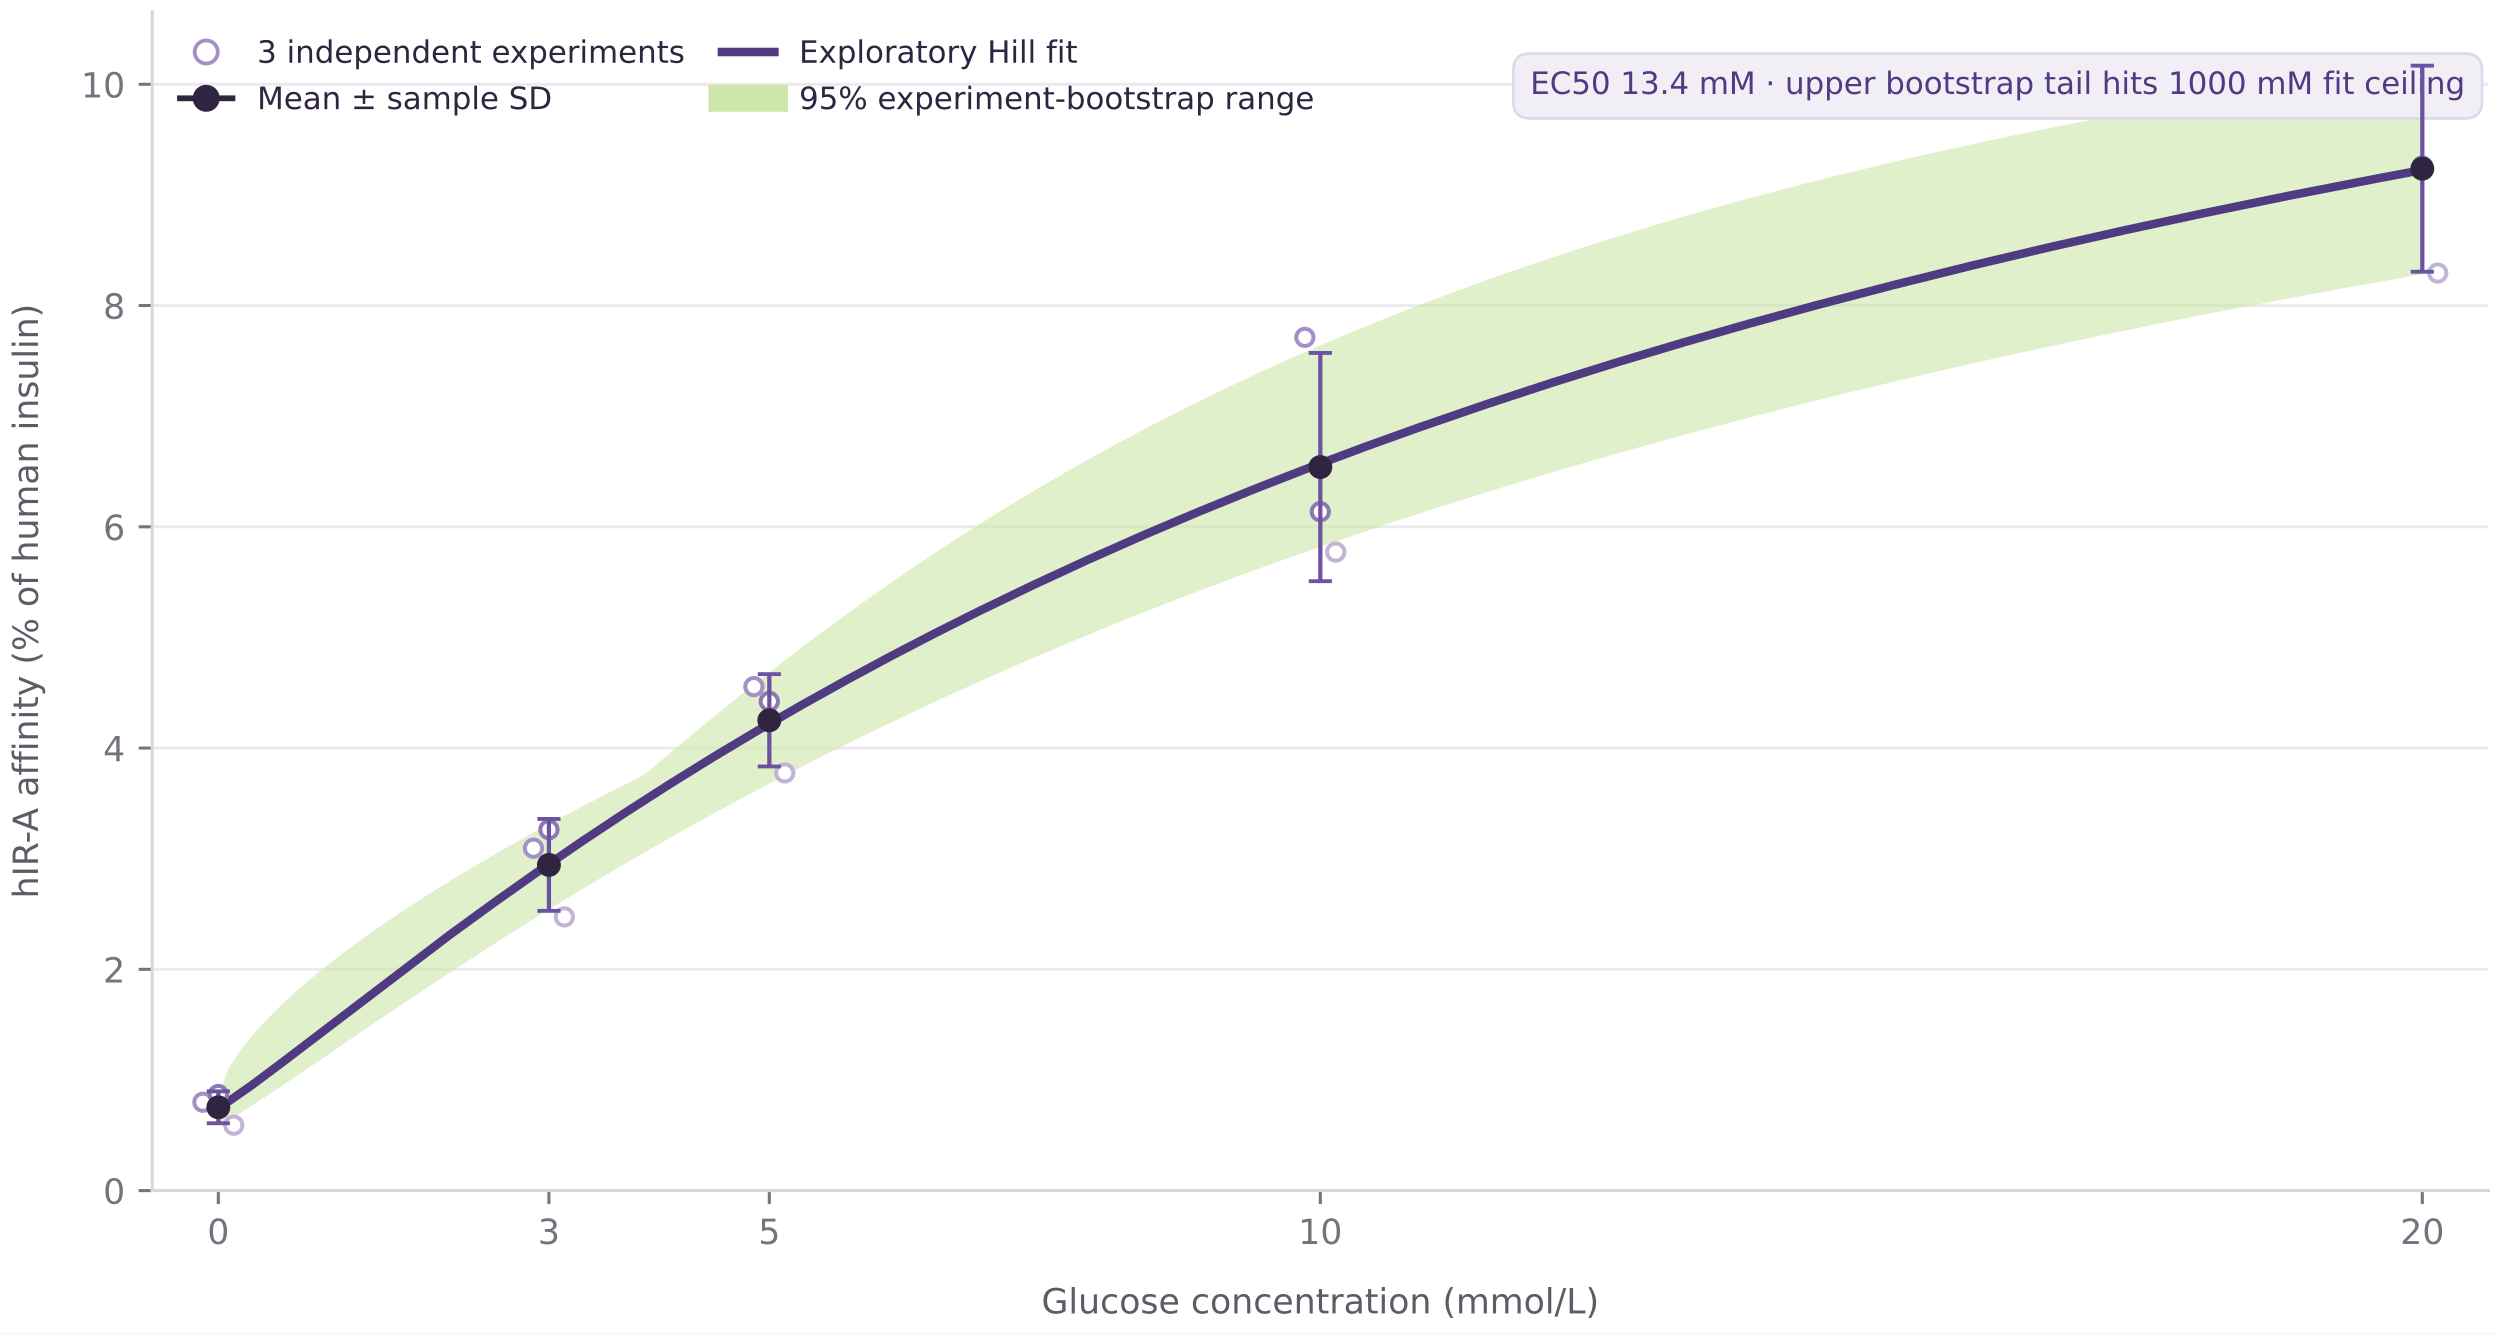
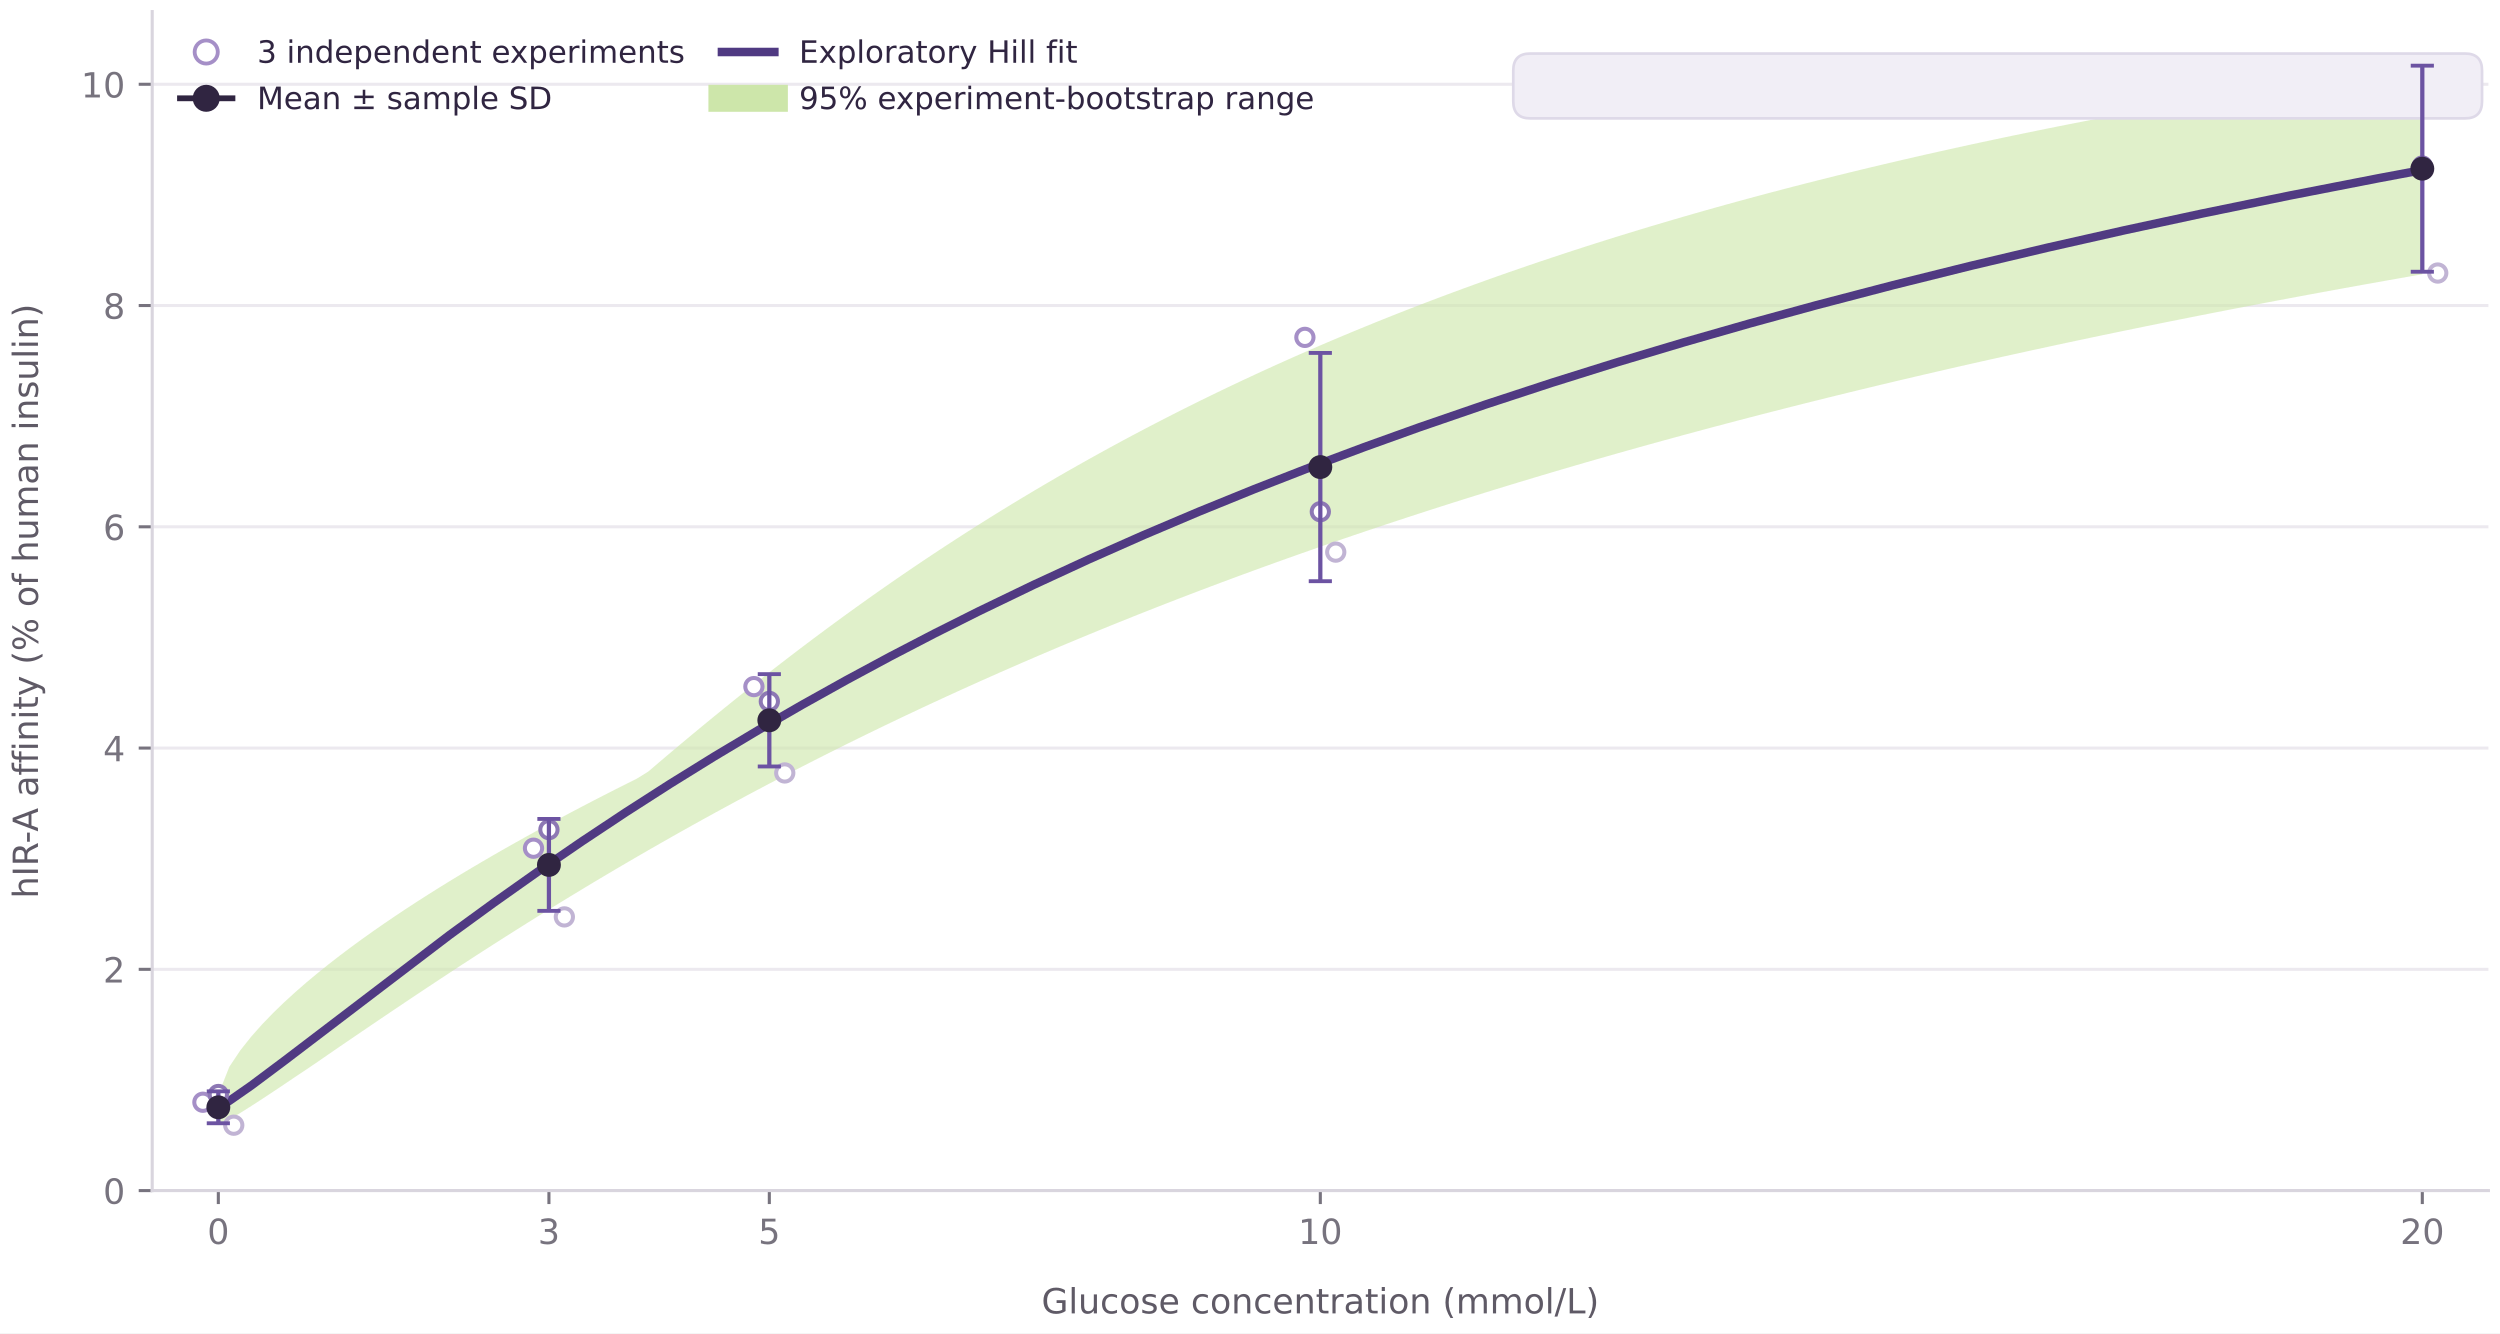
<svg xmlns="http://www.w3.org/2000/svg" xmlns:xlink="http://www.w3.org/1999/xlink" width="648pt" height="345.6pt" viewBox="0 0 648 345.6" version="1.1">
  <defs>
    <style type="text/css">*{stroke-linejoin: round; stroke-linecap: butt}</style>
  </defs>
  <g id="figure_1">
    <g id="patch_1">
      <path d="M 0 345.6  L 648 345.6  L 648 0  L 0 0  z " style="fill: #ffffff" />
    </g>
    <g id="axes_1">
      <g id="patch_2">
        <path d="M 39.453 308.599  L 645 308.599  L 645 3  L 39.453 3  z " style="fill: #ffffff" />
      </g>
      <g id="matplotlib.axis_1">
        <g id="xtick_1">
          <g id="line2d_1">
            <defs>
              <path id="mf215eca66f" d="M 0 0  L 0 3.5  " style="stroke: #77737e; stroke-width: 0.8" />
            </defs>
            <g>
              <use xlink:href="#mf215eca66f" x="56.592" y="308.599" style="fill: #77737e; stroke: #77737e; stroke-width: 0.8" />
            </g>
          </g>
          <g id="text_1">
            <text style="font-size: 9px; font-family: 'DejaVu Sans'; text-anchor: middle; fill: #77737e" x="56.592" y="322.437" transform="rotate(-0 56.59155 322.4369)">0</text>
          </g>
        </g>
        <g id="xtick_2">
          <g id="line2d_2">
            <g>
              <use xlink:href="#mf215eca66f" x="142.282" y="308.599" style="fill: #77737e; stroke: #77737e; stroke-width: 0.8" />
            </g>
          </g>
          <g id="text_2">
            <text style="font-size: 9px; font-family: 'DejaVu Sans'; text-anchor: middle; fill: #77737e" x="142.282" y="322.437" transform="rotate(-0 142.2821 322.4369)">3</text>
          </g>
        </g>
        <g id="xtick_3">
          <g id="line2d_3">
            <g>
              <use xlink:href="#mf215eca66f" x="199.409" y="308.599" style="fill: #77737e; stroke: #77737e; stroke-width: 0.8" />
            </g>
          </g>
          <g id="text_3">
            <text style="font-size: 9px; font-family: 'DejaVu Sans'; text-anchor: middle; fill: #77737e" x="199.409" y="322.437" transform="rotate(-0 199.4091 322.4369)">5</text>
          </g>
        </g>
        <g id="xtick_4">
          <g id="line2d_4">
            <g>
              <use xlink:href="#mf215eca66f" x="342.227" y="308.599" style="fill: #77737e; stroke: #77737e; stroke-width: 0.8" />
            </g>
          </g>
          <g id="text_4">
            <text style="font-size: 9px; font-family: 'DejaVu Sans'; text-anchor: middle; fill: #77737e" x="342.227" y="322.437" transform="rotate(-0 342.2266 322.4369)">10</text>
          </g>
        </g>
        <g id="xtick_5">
          <g id="line2d_5">
            <g>
              <use xlink:href="#mf215eca66f" x="627.862" y="308.599" style="fill: #77737e; stroke: #77737e; stroke-width: 0.8" />
            </g>
          </g>
          <g id="text_5">
            <text style="font-size: 9px; font-family: 'DejaVu Sans'; text-anchor: middle; fill: #77737e" x="627.862" y="322.437" transform="rotate(-0 627.8617 322.4369)">20</text>
          </g>
        </g>
        <g id="text_6">
          <text style="font-size: 9px; font-family: 'DejaVu Sans'; text-anchor: middle; fill: #5f5a66" x="342.227" y="340.438" transform="rotate(-0 342.2266 340.4377)">Glucose concentration (mmol/L)</text>
        </g>
      </g>
      <g id="matplotlib.axis_2">
        <g id="ytick_1">
          <g id="line2d_6">
            <path d="M 39.453 308.599  L 645 308.599  " clip-path="url(#p04931f12ed)" style="fill: none; stroke: #ece9ef; stroke-width: 0.8; stroke-linecap: square" />
          </g>
          <g id="line2d_7">
            <defs>
              <path id="m787b7d1486" d="M 0 0  L -3.5 0  " style="stroke: #77737e; stroke-width: 0.8" />
            </defs>
            <g>
              <use xlink:href="#m787b7d1486" x="39.453" y="308.599" style="fill: #77737e; stroke: #77737e; stroke-width: 0.8" />
            </g>
          </g>
          <g id="text_7">
            <text style="font-size: 9px; font-family: 'DejaVu Sans'; text-anchor: end; fill: #77737e" x="32.453" y="312.018" transform="rotate(-0 32.45344 312.018)">0</text>
          </g>
        </g>
        <g id="ytick_2">
          <g id="line2d_8">
            <path d="M 39.453 251.249  L 645 251.249  " clip-path="url(#p04931f12ed)" style="fill: none; stroke: #ece9ef; stroke-width: 0.8; stroke-linecap: square" />
          </g>
          <g id="line2d_9">
            <g>
              <use xlink:href="#m787b7d1486" x="39.453" y="251.249" style="fill: #77737e; stroke: #77737e; stroke-width: 0.8" />
            </g>
          </g>
          <g id="text_8">
            <text style="font-size: 9px; font-family: 'DejaVu Sans'; text-anchor: end; fill: #77737e" x="32.453" y="254.668" transform="rotate(-0 32.45344 254.6677)">2</text>
          </g>
        </g>
        <g id="ytick_3">
          <g id="line2d_10">
            <path d="M 39.453 193.899  L 645 193.899  " clip-path="url(#p04931f12ed)" style="fill: none; stroke: #ece9ef; stroke-width: 0.8; stroke-linecap: square" />
          </g>
          <g id="line2d_11">
            <g>
              <use xlink:href="#m787b7d1486" x="39.453" y="193.899" style="fill: #77737e; stroke: #77737e; stroke-width: 0.8" />
            </g>
          </g>
          <g id="text_9">
            <text style="font-size: 9px; font-family: 'DejaVu Sans'; text-anchor: end; fill: #77737e" x="32.453" y="197.317" transform="rotate(-0 32.45344 197.3175)">4</text>
          </g>
        </g>
        <g id="ytick_4">
          <g id="line2d_12">
            <path d="M 39.453 136.548  L 645 136.548  " clip-path="url(#p04931f12ed)" style="fill: none; stroke: #ece9ef; stroke-width: 0.8; stroke-linecap: square" />
          </g>
          <g id="line2d_13">
            <g>
              <use xlink:href="#m787b7d1486" x="39.453" y="136.548" style="fill: #77737e; stroke: #77737e; stroke-width: 0.8" />
            </g>
          </g>
          <g id="text_10">
            <text style="font-size: 9px; font-family: 'DejaVu Sans'; text-anchor: end; fill: #77737e" x="32.453" y="139.967" transform="rotate(-0 32.45344 139.9672)">6</text>
          </g>
        </g>
        <g id="ytick_5">
          <g id="line2d_14">
            <path d="M 39.453 79.198  L 645 79.198  " clip-path="url(#p04931f12ed)" style="fill: none; stroke: #ece9ef; stroke-width: 0.8; stroke-linecap: square" />
          </g>
          <g id="line2d_15">
            <g>
              <use xlink:href="#m787b7d1486" x="39.453" y="79.198" style="fill: #77737e; stroke: #77737e; stroke-width: 0.8" />
            </g>
          </g>
          <g id="text_11">
            <text style="font-size: 9px; font-family: 'DejaVu Sans'; text-anchor: end; fill: #77737e" x="32.453" y="82.617" transform="rotate(-0 32.45344 82.6169)">8</text>
          </g>
        </g>
        <g id="ytick_6">
          <g id="line2d_16">
            <path d="M 39.453 21.848  L 645 21.848  " clip-path="url(#p04931f12ed)" style="fill: none; stroke: #ece9ef; stroke-width: 0.8; stroke-linecap: square" />
          </g>
          <g id="line2d_17">
            <g>
              <use xlink:href="#m787b7d1486" x="39.453" y="21.848" style="fill: #77737e; stroke: #77737e; stroke-width: 0.8" />
            </g>
          </g>
          <g id="text_12">
            <text style="font-size: 9px; font-family: 'DejaVu Sans'; text-anchor: end; fill: #77737e" x="32.453" y="25.267" transform="rotate(-0 32.45344 25.26663)">10</text>
          </g>
        </g>
        <g id="text_13">
          <text style="font-size: 9px; font-family: 'DejaVu Sans'; text-anchor: middle; fill: #5f5a66" x="9.839" y="155.8" transform="rotate(-90 9.838834 155.7996)">hIR-A affinity (% of human insulin)</text>
        </g>
      </g>
      <g id="FillBetweenPolyCollection_1">
        <defs>
          <path id="mf04b20cd0d" d="M 56.592 -61.904  L 56.592 -53.948  L 59.448 -55.428  L 62.304 -57.139  L 65.161 -58.937  L 68.017 -60.789  L 70.873 -62.675  L 73.73 -64.585  L 76.586 -66.512  L 79.442 -68.409  L 82.299 -70.349  L 85.155 -72.326  L 88.011 -74.288  L 90.868 -76.235  L 93.724 -78.179  L 96.58 -80.118  L 99.437 -82.051  L 102.293 -83.977  L 105.15 -85.895  L 108.006 -87.804  L 110.862 -89.704  L 113.719 -91.594  L 116.575 -93.473  L 119.431 -95.342  L 122.288 -97.198  L 125.144 -99.044  L 128 -100.877  L 130.857 -102.698  L 133.713 -104.506  L 136.569 -106.302  L 139.426 -108.085  L 142.282 -109.855  L 145.138 -111.612  L 147.995 -113.355  L 150.851 -115.086  L 153.707 -116.803  L 156.564 -118.507  L 159.42 -120.198  L 162.277 -121.876  L 165.133 -123.54  L 167.989 -125.191  L 170.846 -126.828  L 173.702 -128.453  L 176.558 -130.064  L 179.415 -131.662  L 182.271 -133.247  L 185.127 -134.819  L 187.984 -136.378  L 190.84 -137.924  L 193.696 -139.458  L 196.553 -140.978  L 199.409 -142.486  L 202.265 -143.982  L 205.122 -145.465  L 207.978 -146.935  L 210.834 -148.393  L 213.691 -149.839  L 216.547 -151.273  L 219.404 -152.695  L 222.26 -154.105  L 225.116 -155.503  L 227.973 -156.89  L 230.829 -158.264  L 233.685 -159.628  L 236.542 -160.979  L 239.398 -162.32  L 242.254 -163.649  L 245.111 -164.967  L 247.967 -166.275  L 250.823 -167.571  L 253.68 -168.856  L 256.536 -170.131  L 259.392 -171.395  L 262.249 -172.649  L 265.105 -173.892  L 267.961 -175.125  L 270.818 -176.348  L 273.674 -177.56  L 276.531 -178.763  L 279.387 -179.955  L 282.243 -181.138  L 285.1 -182.311  L 287.956 -183.475  L 290.812 -184.629  L 293.669 -185.774  L 296.525 -186.909  L 299.381 -188.035  L 302.238 -189.152  L 305.094 -190.26  L 307.95 -191.359  L 310.807 -192.449  L 313.663 -193.53  L 316.519 -194.602  L 319.376 -195.666  L 322.232 -196.722  L 325.088 -197.769  L 327.945 -198.808  L 330.801 -199.838  L 333.658 -200.86  L 336.514 -201.875  L 339.37 -202.881  L 342.227 -203.879  L 345.083 -204.869  L 347.939 -205.852  L 350.796 -206.827  L 353.652 -207.795  L 356.508 -208.755  L 359.365 -209.707  L 362.221 -210.652  L 365.077 -211.59  L 367.934 -212.52  L 370.79 -213.444  L 373.646 -214.36  L 376.503 -215.27  L 379.359 -216.172  L 382.216 -217.067  L 385.072 -217.956  L 387.928 -218.838  L 390.785 -219.714  L 393.641 -220.583  L 396.497 -221.445  L 399.354 -222.301  L 402.21 -223.15  L 405.066 -223.993  L 407.923 -224.83  L 410.779 -225.661  L 413.635 -226.485  L 416.492 -227.304  L 419.348 -228.116  L 422.204 -228.923  L 425.061 -229.723  L 427.917 -230.518  L 430.773 -231.307  L 433.63 -232.09  L 436.486 -232.868  L 439.343 -233.64  L 442.199 -234.406  L 445.055 -235.167  L 447.912 -235.923  L 450.768 -236.673  L 453.624 -237.418  L 456.481 -238.157  L 459.337 -238.891  L 462.193 -239.62  L 465.05 -240.344  L 467.906 -241.063  L 470.762 -241.777  L 473.619 -242.486  L 476.475 -243.19  L 479.331 -243.889  L 482.188 -244.583  L 485.044 -245.272  L 487.9 -245.957  L 490.757 -246.637  L 493.613 -247.312  L 496.47 -247.983  L 499.326 -248.649  L 502.182 -249.31  L 505.039 -249.967  L 507.895 -250.62  L 510.751 -251.268  L 513.608 -251.912  L 516.464 -252.551  L 519.32 -253.186  L 522.177 -253.817  L 525.033 -254.444  L 527.889 -255.067  L 530.746 -255.685  L 533.602 -256.3  L 536.458 -256.91  L 539.315 -257.516  L 542.171 -258.119  L 545.027 -258.717  L 547.884 -259.312  L 550.74 -259.902  L 553.597 -260.489  L 556.453 -261.072  L 559.309 -261.652  L 562.166 -262.227  L 565.022 -262.799  L 567.878 -263.367  L 570.735 -263.932  L 573.591 -264.493  L 576.447 -265.05  L 579.304 -265.604  L 582.16 -266.154  L 585.016 -266.701  L 587.873 -267.245  L 590.729 -267.785  L 593.585 -268.322  L 596.442 -268.855  L 599.298 -269.385  L 602.155 -269.912  L 605.011 -270.435  L 607.867 -270.955  L 610.724 -271.473  L 613.58 -271.986  L 616.436 -272.497  L 619.293 -273.005  L 622.149 -273.509  L 625.005 -274.011  L 627.862 -274.509  L 627.862 -328.854  L 627.862 -328.854  L 625.005 -328.442  L 622.149 -328.025  L 619.293 -327.604  L 616.436 -327.18  L 613.58 -326.751  L 610.724 -326.318  L 607.867 -325.881  L 605.011 -325.44  L 602.155 -324.994  L 599.298 -324.545  L 596.442 -324.09  L 593.585 -323.632  L 590.729 -323.169  L 587.873 -322.701  L 585.016 -322.229  L 582.16 -321.752  L 579.304 -321.27  L 576.447 -320.783  L 573.591 -320.292  L 570.735 -319.796  L 567.878 -319.295  L 565.022 -318.788  L 562.166 -318.277  L 559.309 -317.76  L 556.453 -317.238  L 553.597 -316.711  L 550.74 -316.178  L 547.884 -315.64  L 545.027 -315.097  L 542.171 -314.548  L 539.315 -313.993  L 536.458 -313.432  L 533.602 -312.865  L 530.746 -312.293  L 527.889 -311.714  L 525.033 -311.13  L 522.177 -310.539  L 519.32 -309.942  L 516.464 -309.339  L 513.608 -308.729  L 510.751 -308.113  L 507.895 -307.49  L 505.039 -306.86  L 502.182 -306.224  L 499.326 -305.58  L 496.47 -304.93  L 493.613 -304.272  L 490.757 -303.608  L 487.9 -302.936  L 485.044 -302.257  L 482.188 -301.57  L 479.331 -300.876  L 476.475 -300.174  L 473.619 -299.464  L 470.762 -298.746  L 467.906 -298.02  L 465.05 -297.286  L 462.193 -296.544  L 459.337 -295.793  L 456.481 -295.034  L 453.624 -294.266  L 450.768 -293.49  L 447.912 -292.705  L 445.055 -291.91  L 442.199 -291.107  L 439.343 -290.294  L 436.486 -289.472  L 433.63 -288.64  L 430.773 -287.799  L 427.917 -286.948  L 425.061 -286.087  L 422.204 -285.215  L 419.348 -284.334  L 416.492 -283.442  L 413.635 -282.54  L 410.779 -281.627  L 407.923 -280.703  L 405.066 -279.768  L 402.21 -278.822  L 399.354 -277.865  L 396.497 -276.896  L 393.641 -275.916  L 390.785 -274.923  L 387.928 -273.919  L 385.072 -272.903  L 382.216 -271.874  L 379.359 -270.833  L 376.503 -269.779  L 373.646 -268.712  L 370.79 -267.632  L 367.934 -266.539  L 365.077 -265.433  L 362.221 -264.313  L 359.365 -263.179  L 356.508 -262.031  L 353.652 -260.869  L 350.796 -259.692  L 347.939 -258.501  L 345.083 -257.295  L 342.227 -256.074  L 339.37 -254.838  L 336.514 -253.587  L 333.658 -252.319  L 330.801 -251.036  L 327.945 -249.737  L 325.088 -248.422  L 322.232 -247.09  L 319.376 -245.742  L 316.519 -244.376  L 313.663 -242.994  L 310.807 -241.594  L 307.95 -240.176  L 305.094 -238.741  L 302.238 -237.288  L 299.381 -235.816  L 296.525 -234.326  L 293.669 -232.817  L 290.812 -231.29  L 287.956 -229.743  L 285.1 -228.177  L 282.243 -226.591  L 279.387 -224.986  L 276.531 -223.361  L 273.674 -221.715  L 270.818 -220.049  L 267.961 -218.363  L 265.105 -216.656  L 262.249 -214.928  L 259.392 -213.178  L 256.536 -211.408  L 253.68 -209.615  L 250.823 -207.802  L 247.967 -205.966  L 245.111 -204.109  L 242.254 -202.229  L 239.398 -200.327  L 236.542 -198.403  L 233.685 -196.456  L 230.829 -194.487  L 227.973 -192.495  L 225.116 -190.481  L 222.26 -188.444  L 219.404 -186.384  L 216.547 -184.302  L 213.691 -182.197  L 210.834 -180.07  L 207.978 -177.919  L 205.122 -175.747  L 202.265 -173.552  L 199.409 -171.335  L 196.553 -169.097  L 193.696 -166.836  L 190.84 -164.554  L 187.984 -162.252  L 185.127 -159.928  L 182.271 -157.584  L 179.415 -155.221  L 176.558 -152.838  L 173.702 -150.436  L 170.846 -148.017  L 167.989 -145.58  L 165.133 -143.814  L 162.277 -142.386  L 159.42 -140.945  L 156.564 -139.489  L 153.707 -138.018  L 150.851 -136.532  L 147.995 -135.03  L 145.138 -133.512  L 142.282 -131.976  L 139.426 -130.422  L 136.569 -128.848  L 133.713 -127.256  L 130.857 -125.642  L 128 -124.006  L 125.144 -122.348  L 122.288 -120.665  L 119.431 -118.957  L 116.575 -117.221  L 113.719 -115.457  L 110.862 -113.662  L 108.006 -111.834  L 105.15 -109.97  L 102.293 -108.069  L 99.437 -106.126  L 96.58 -104.139  L 93.724 -102.102  L 90.868 -100.012  L 88.011 -97.861  L 85.155 -95.643  L 82.299 -93.349  L 79.442 -90.966  L 76.586 -88.481  L 73.73 -85.874  L 70.873 -83.116  L 68.017 -80.167  L 65.161 -76.959  L 62.304 -73.368  L 59.448 -69.095  L 56.592 -61.904  z " />
        </defs>
        <g clip-path="url(#p04931f12ed)">
          <use xlink:href="#mf04b20cd0d" x="0" y="345.6" style="fill: #cde6aa; fill-opacity: 0.62" />
        </g>
      </g>
      <g id="line2d_18">
        <path d="M 56.592 287.016  L 59.448 285.335  L 65.161 281.351  L 73.73 274.943  L 116.575 242.316  L 128 233.998  L 139.426 225.916  L 150.851 218.082  L 162.277 210.501  L 173.702 203.171  L 185.127 196.09  L 196.553 189.252  L 207.978 182.651  L 219.404 176.279  L 230.829 170.128  L 242.254 164.191  L 253.68 158.459  L 267.961 151.57  L 282.243 144.974  L 296.525 138.655  L 310.807 132.599  L 325.088 126.793  L 339.37 121.223  L 353.652 115.876  L 367.934 110.742  L 385.072 104.846  L 402.21 99.221  L 419.348 93.85  L 436.486 88.72  L 453.624 83.814  L 470.762 79.12  L 490.757 73.894  L 510.751 68.921  L 530.746 64.184  L 550.74 59.668  L 570.735 55.358  L 593.585 50.669  L 616.436 46.214  L 627.862 44.07  L 627.862 44.07  " clip-path="url(#p04931f12ed)" style="fill: none; stroke: #503a82; stroke-width: 2.2; stroke-linecap: square" />
      </g>
      <g id="patch_3">
        <path d="M 39.453 308.599  L 39.453 3  " style="fill: none; stroke: #d9d5de; stroke-width: 0.8; stroke-linejoin: miter; stroke-linecap: square" />
      </g>
      <g id="patch_4">
        <path d="M 39.453 308.599  L 645 308.599  " style="fill: none; stroke: #d9d5de; stroke-width: 0.8; stroke-linejoin: miter; stroke-linecap: square" />
      </g>
      <g id="PathCollection_1">
        <defs>
          <path id="mf2a99b65d0" d="M 0 2.236  C 0.593 2.236 1.162 2 1.581 1.581  C 2 1.162 2.236 0.593 2.236 0  C 2.236 -0.593 2 -1.162 1.581 -1.581  C 1.162 -2 0.593 -2.236 0 -2.236  C -0.593 -2.236 -1.162 -2 -1.581 -1.581  C -2 -1.162 -2.236 -0.593 -2.236 0  C -2.236 0.593 -2 1.162 -1.581 1.581  C -1.162 2 -0.593 2.236 0 2.236  z " style="stroke: #a58fc7; stroke-width: 1.05" />
        </defs>
        <g clip-path="url(#p04931f12ed)">
          <use xlink:href="#mf2a99b65d0" x="52.593" y="285.701" style="fill: #ffffff; stroke: #a58fc7; stroke-width: 1.05" />
          <use xlink:href="#mf2a99b65d0" x="138.283" y="219.858" style="fill: #ffffff; stroke: #a58fc7; stroke-width: 1.05" />
          <use xlink:href="#mf2a99b65d0" x="195.41" y="177.969" style="fill: #ffffff; stroke: #a58fc7; stroke-width: 1.05" />
          <use xlink:href="#mf2a99b65d0" x="338.228" y="87.448" style="fill: #ffffff; stroke: #a58fc7; stroke-width: 1.05" />
          <use xlink:href="#mf2a99b65d0" x="623.863" y="17.365" style="fill: #ffffff; stroke: #a58fc7; stroke-width: 1.05" />
        </g>
      </g>
      <g id="PathCollection_2">
        <defs>
          <path id="med368fae50" d="M 0 2.236  C 0.593 2.236 1.162 2 1.581 1.581  C 2 1.162 2.236 0.593 2.236 0  C 2.236 -0.593 2 -1.162 1.581 -1.581  C 1.162 -2 0.593 -2.236 0 -2.236  C -0.593 -2.236 -1.162 -2 -1.581 -1.581  C -2 -1.162 -2.236 -0.593 -2.236 0  C -2.236 0.593 -2 1.162 -1.581 1.581  C -1.162 2 -0.593 2.236 0 2.236  z " style="stroke: #8d78b4; stroke-width: 1.05" />
        </defs>
        <g clip-path="url(#p04931f12ed)">
          <use xlink:href="#med368fae50" x="56.592" y="283.696" style="fill: #ffffff; stroke: #8d78b4; stroke-width: 1.05" />
          <use xlink:href="#med368fae50" x="142.282" y="215.041" style="fill: #ffffff; stroke: #8d78b4; stroke-width: 1.05" />
          <use xlink:href="#med368fae50" x="199.409" y="181.803" style="fill: #ffffff; stroke: #8d78b4; stroke-width: 1.05" />
          <use xlink:href="#med368fae50" x="342.227" y="132.633" style="fill: #ffffff; stroke: #8d78b4; stroke-width: 1.05" />
          <use xlink:href="#med368fae50" x="627.862" y="43.036" style="fill: #ffffff; stroke: #8d78b4; stroke-width: 1.05" />
        </g>
      </g>
      <g id="PathCollection_3">
        <defs>
          <path id="m86e294abed" d="M 0 2.236  C 0.593 2.236 1.162 2 1.581 1.581  C 2 1.162 2.236 0.593 2.236 0  C 2.236 -0.593 2 -1.162 1.581 -1.581  C 1.162 -2 0.593 -2.236 0 -2.236  C -0.593 -2.236 -1.162 -2 -1.581 -1.581  C -2 -1.162 -2.236 -0.593 -2.236 0  C -2.236 0.593 -2 1.162 -1.581 1.581  C -1.162 2 -0.593 2.236 0 2.236  z " style="stroke: #c1b4d4; stroke-width: 1.05" />
        </defs>
        <g clip-path="url(#p04931f12ed)">
          <use xlink:href="#m86e294abed" x="60.59" y="291.652" style="fill: #ffffff; stroke: #c1b4d4; stroke-width: 1.05" />
          <use xlink:href="#m86e294abed" x="146.281" y="237.661" style="fill: #ffffff; stroke: #c1b4d4; stroke-width: 1.05" />
          <use xlink:href="#m86e294abed" x="203.408" y="200.348" style="fill: #ffffff; stroke: #c1b4d4; stroke-width: 1.05" />
          <use xlink:href="#m86e294abed" x="346.225" y="143.109" style="fill: #ffffff; stroke: #c1b4d4; stroke-width: 1.05" />
          <use xlink:href="#m86e294abed" x="631.861" y="70.772" style="fill: #ffffff; stroke: #c1b4d4; stroke-width: 1.05" />
        </g>
      </g>
      <g id="text_14">
        <g id="patch_5">
          <path d="M 396.641 30.681  L 638.944 30.681  Q 643.344 30.681 643.344 26.281  L 643.344 18.28  Q 643.344 13.88 638.944 13.88  L 396.641 13.88  Q 392.241 13.88 392.241 18.28  L 392.241 26.281  Q 392.241 30.681 396.641 30.681  z " style="fill: #f1eef6; stroke: #ded9e8; stroke-width: 0.7; stroke-linejoin: miter" />
        </g>
-         <text style="font-size: 8px; font-family: 'DejaVu Sans'; text-anchor: end; fill: #503a82" x="638.944" y="24.359" transform="rotate(-0 638.9443 24.35893)">EC50 13.4 mM · upper bootstrap tail hits 1000 mM fit ceiling</text>
      </g>
      <g id="LineCollection_1">
        <path d="M 56.592 291.154  L 56.592 282.878  " clip-path="url(#p04931f12ed)" style="fill: none; stroke: #6c53a2; stroke-width: 1.1" />
        <path d="M 142.282 236.101  L 142.282 212.271  " clip-path="url(#p04931f12ed)" style="fill: none; stroke: #6c53a2; stroke-width: 1.1" />
        <path d="M 199.409 198.675  L 199.409 174.738  " clip-path="url(#p04931f12ed)" style="fill: none; stroke: #6c53a2; stroke-width: 1.1" />
        <path d="M 342.227 150.643  L 342.227 91.484  " clip-path="url(#p04931f12ed)" style="fill: none; stroke: #6c53a2; stroke-width: 1.1" />
        <path d="M 627.862 70.435  L 627.862 17.014  " clip-path="url(#p04931f12ed)" style="fill: none; stroke: #6c53a2; stroke-width: 1.1" />
      </g>
      <g id="line2d_19">
        <defs>
          <path id="m3d08cda018" d="M 3 0  L -3 -0  " style="stroke: #6c53a2" />
        </defs>
        <g clip-path="url(#p04931f12ed)">
          <use xlink:href="#m3d08cda018" x="56.592" y="291.154" style="fill: #302541; stroke: #6c53a2" />
          <use xlink:href="#m3d08cda018" x="142.282" y="236.101" style="fill: #302541; stroke: #6c53a2" />
          <use xlink:href="#m3d08cda018" x="199.409" y="198.675" style="fill: #302541; stroke: #6c53a2" />
          <use xlink:href="#m3d08cda018" x="342.227" y="150.643" style="fill: #302541; stroke: #6c53a2" />
          <use xlink:href="#m3d08cda018" x="627.862" y="70.435" style="fill: #302541; stroke: #6c53a2" />
        </g>
      </g>
      <g id="line2d_20">
        <g clip-path="url(#p04931f12ed)">
          <use xlink:href="#m3d08cda018" x="56.592" y="282.878" style="fill: #302541; stroke: #6c53a2" />
          <use xlink:href="#m3d08cda018" x="142.282" y="212.271" style="fill: #302541; stroke: #6c53a2" />
          <use xlink:href="#m3d08cda018" x="199.409" y="174.738" style="fill: #302541; stroke: #6c53a2" />
          <use xlink:href="#m3d08cda018" x="342.227" y="91.484" style="fill: #302541; stroke: #6c53a2" />
          <use xlink:href="#m3d08cda018" x="627.862" y="17.014" style="fill: #302541; stroke: #6c53a2" />
        </g>
      </g>
      <g id="line2d_21">
        <defs>
          <path id="m61b7005d04" d="M 0 2.6  C 0.69 2.6 1.351 2.326 1.838 1.838  C 2.326 1.351 2.6 0.69 2.6 0  C 2.6 -0.69 2.326 -1.351 1.838 -1.838  C 1.351 -2.326 0.69 -2.6 0 -2.6  C -0.69 -2.6 -1.351 -2.326 -1.838 -1.838  C -2.326 -1.351 -2.6 -0.69 -2.6 0  C -2.6 0.69 -2.326 1.351 -1.838 1.838  C -1.351 2.326 -0.69 2.6 0 2.6  z " style="stroke: #302541" />
        </defs>
        <g clip-path="url(#p04931f12ed)">
          <use xlink:href="#m61b7005d04" x="56.592" y="287.016" style="fill: #302541; stroke: #302541" />
          <use xlink:href="#m61b7005d04" x="142.282" y="224.186" style="fill: #302541; stroke: #302541" />
          <use xlink:href="#m61b7005d04" x="199.409" y="186.706" style="fill: #302541; stroke: #302541" />
          <use xlink:href="#m61b7005d04" x="342.227" y="121.063" style="fill: #302541; stroke: #302541" />
          <use xlink:href="#m61b7005d04" x="627.862" y="43.724" style="fill: #302541; stroke: #302541" />
        </g>
      </g>
      <g id="legend_1">
        <g id="line2d_22">
          <defs>
            <path id="mf0c3a80515" d="M 0 3  C 0.796 3 1.559 2.684 2.121 2.121  C 2.684 1.559 3 0.796 3 0  C 3 -0.796 2.684 -1.559 2.121 -2.121  C 1.559 -2.684 0.796 -3 0 -3  C -0.796 -3 -1.559 -2.684 -2.121 -2.121  C -2.684 -1.559 -3 -0.796 -3 0  C -3 0.796 -2.684 1.559 -2.121 2.121  C -1.559 2.684 -0.796 3 0 3  z " style="stroke: #a58fc7" />
          </defs>
          <g>
            <use xlink:href="#mf0c3a80515" x="53.453" y="13.479" style="fill: #ffffff; stroke: #a58fc7" />
          </g>
        </g>
        <g id="text_15">
          <text style="font-size: 8px; font-family: 'DejaVu Sans'; text-anchor: start; fill: #302541" x="66.653" y="16.279" transform="rotate(-0 66.65344 16.27899)">3 independent experiments</text>
        </g>
        <g id="line2d_23">
          <path d="M 46.653 25.48  L 53.453 25.48  L 60.253 25.48  " style="fill: none; stroke: #302541; stroke-width: 1.5; stroke-linecap: square" />
          <defs>
            <path id="mc4b8a7770d" d="M 0 3  C 0.796 3 1.559 2.684 2.121 2.121  C 2.684 1.559 3 0.796 3 0  C 3 -0.796 2.684 -1.559 2.121 -2.121  C 1.559 -2.684 0.796 -3 0 -3  C -0.796 -3 -1.559 -2.684 -2.121 -2.121  C -2.684 -1.559 -3 -0.796 -3 0  C -3 0.796 -2.684 1.559 -2.121 2.121  C -1.559 2.684 -0.796 3 0 3  z " style="stroke: #302541" />
          </defs>
          <g>
            <use xlink:href="#mc4b8a7770d" x="53.453" y="25.48" style="fill: #302541; stroke: #302541" />
          </g>
        </g>
        <g id="text_16">
          <text style="font-size: 8px; font-family: 'DejaVu Sans'; text-anchor: start; fill: #302541" x="66.653" y="28.28" transform="rotate(-0 66.65344 28.27961)">Mean ± sample SD</text>
        </g>
        <g id="line2d_24">
          <path d="M 187.12 13.479  L 193.92 13.479  L 200.72 13.479  " style="fill: none; stroke: #503a82; stroke-width: 2.2; stroke-linecap: square" />
        </g>
        <g id="text_17">
          <text style="font-size: 8px; font-family: 'DejaVu Sans'; text-anchor: start; fill: #302541" x="207.12" y="16.279" transform="rotate(-0 207.1197 16.27899)">Exploratory Hill fit</text>
        </g>
        <g id="line2d_25">
          <path d="M 187.12 25.48  L 193.92 25.48  L 200.72 25.48  " style="fill: none; stroke: #cde6aa; stroke-width: 7; stroke-linecap: square" />
        </g>
        <g id="text_18">
          <text style="font-size: 8px; font-family: 'DejaVu Sans'; text-anchor: start; fill: #302541" x="207.12" y="28.28" transform="rotate(-0 207.1197 28.27961)">95% experiment-bootstrap range</text>
        </g>
      </g>
    </g>
  </g>
  <defs>
    <clipPath id="p04931f12ed">
      <rect x="39.453" y="3" width="605.546" height="305.599" />
    </clipPath>
  </defs>
</svg>
